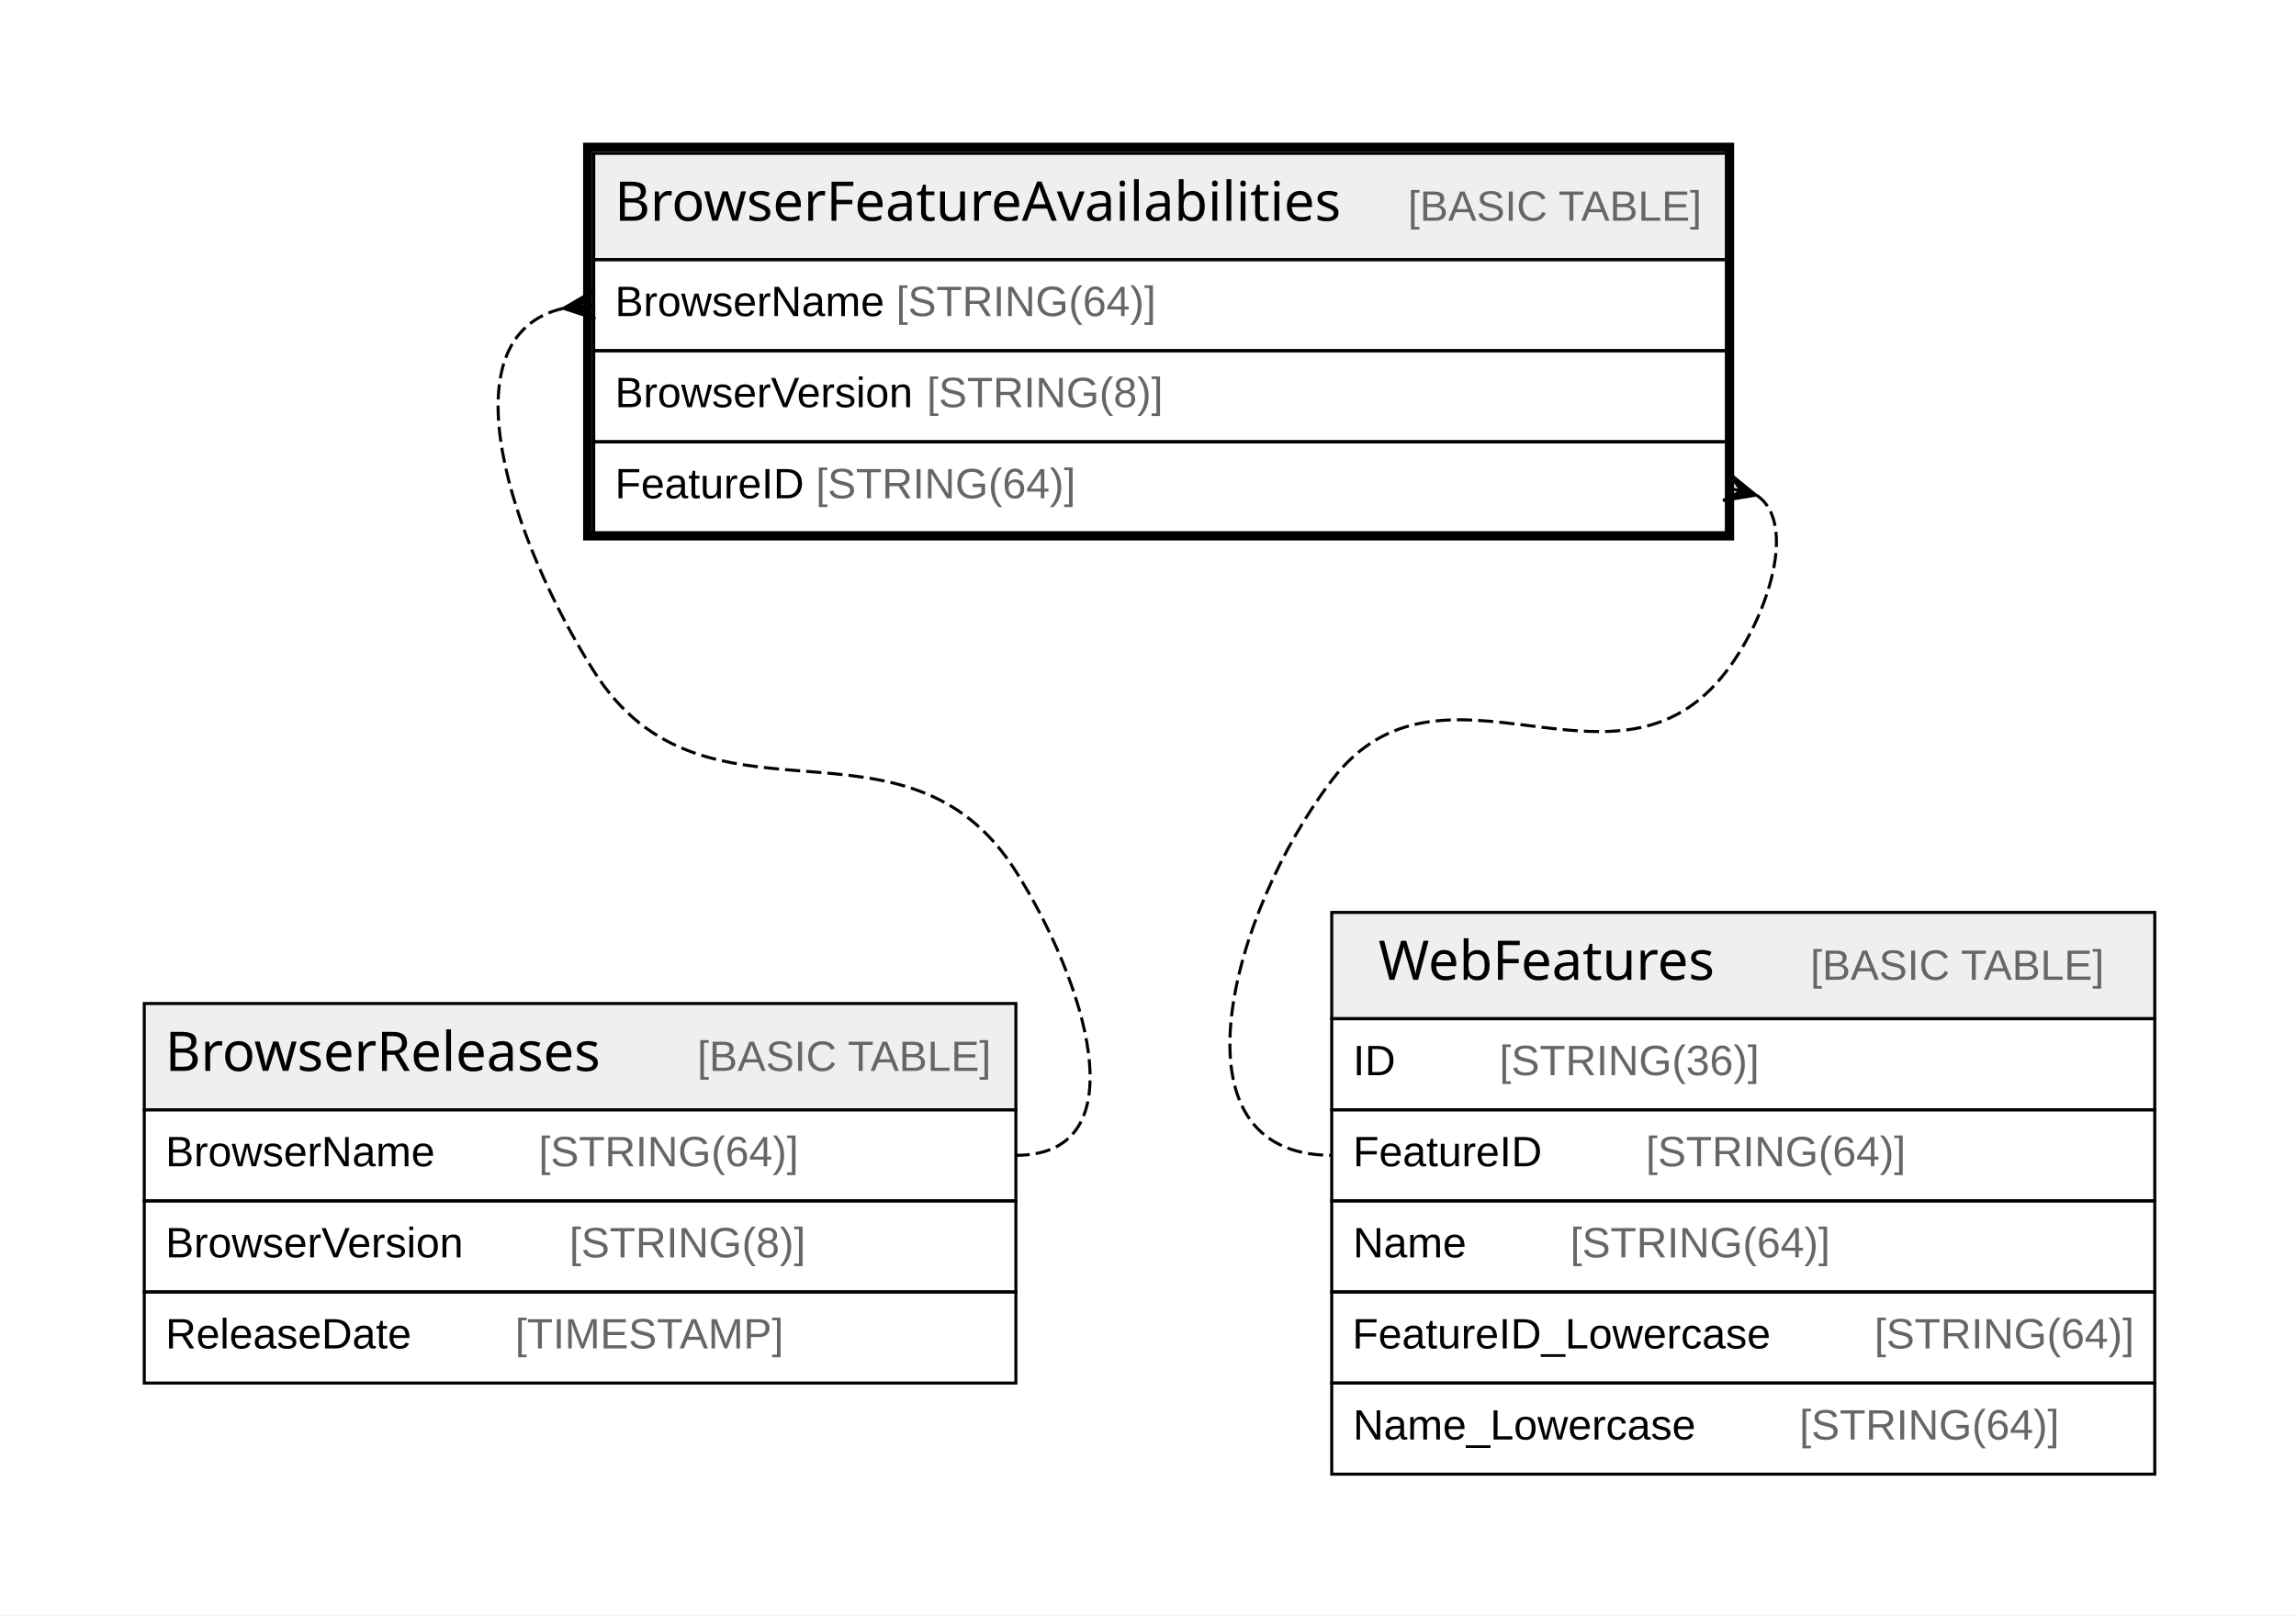
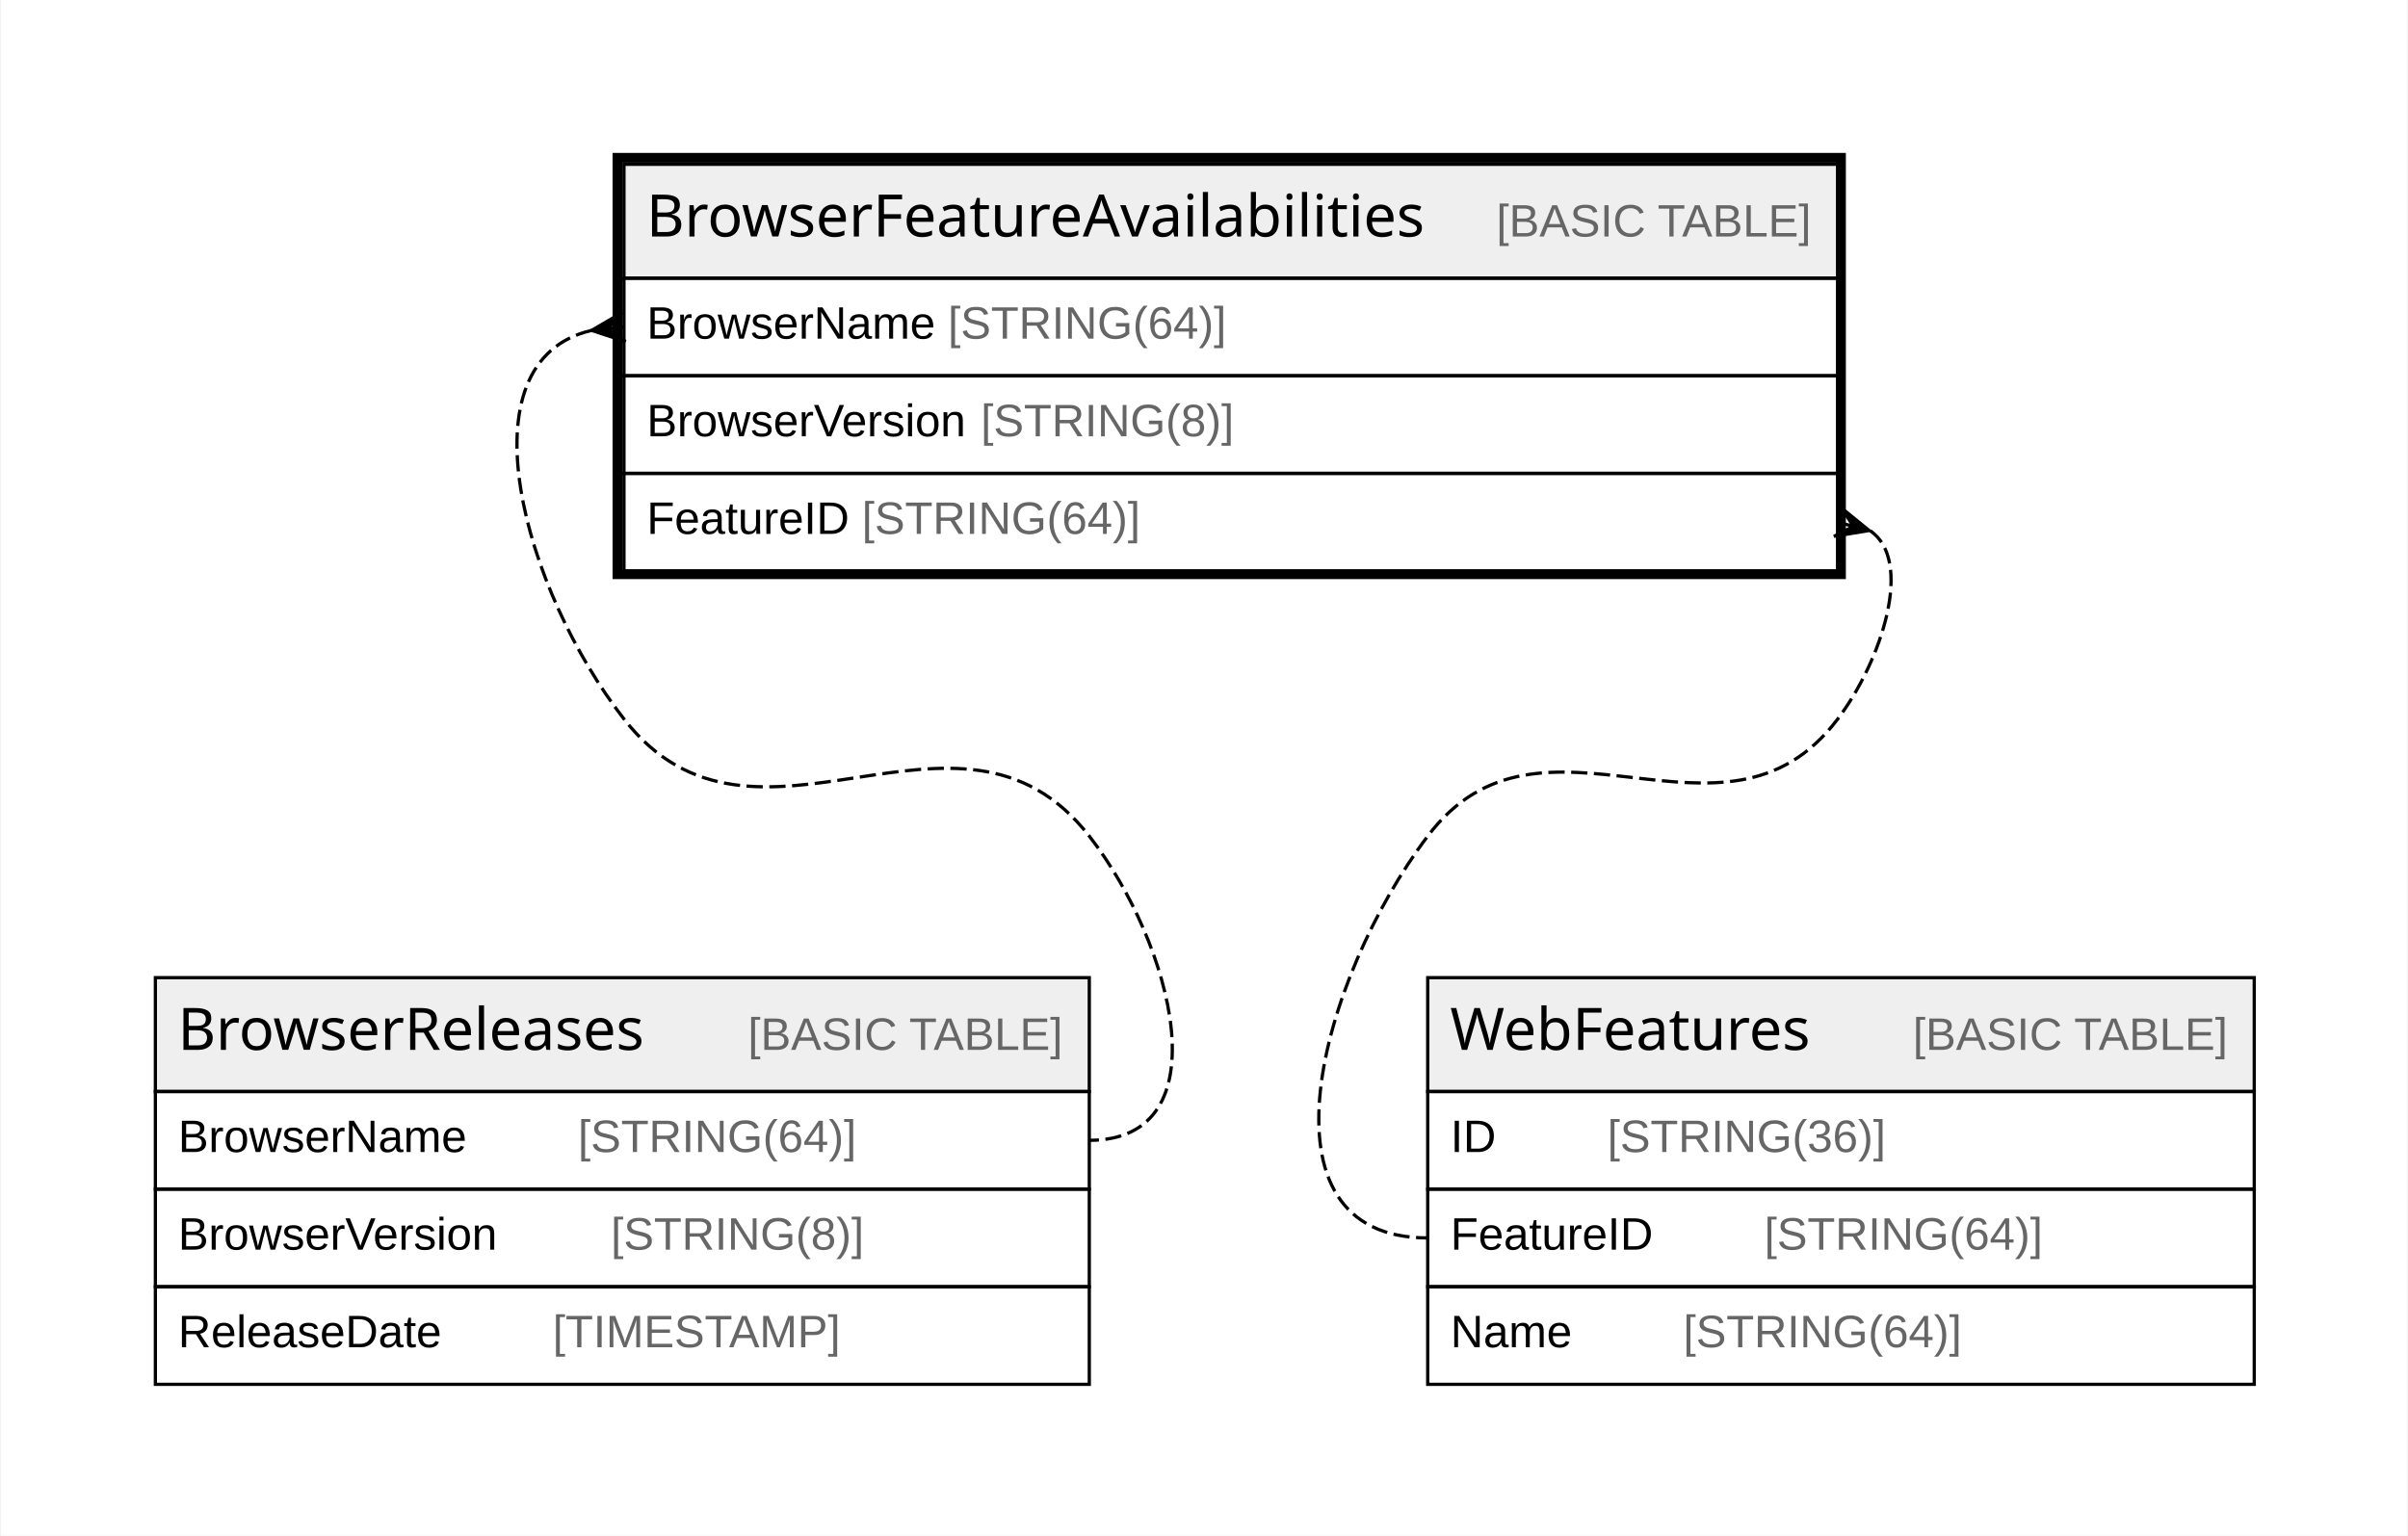
- <svg xmlns="http://www.w3.org/2000/svg" width="756pt" height="532pt" viewBox="0.00 0.00 756.00 532.00">
-   <g id="graph0" class="graph" transform="scale(1 1) rotate(0) translate(4 528)">
-     <polygon fill="#ffffff" stroke="transparent" points="-4,4 -4,-528 752,-528 752,4 -4,4" />
+ <svg xmlns="http://www.w3.org/2000/svg" width="740pt" height="472pt" viewBox="0.00 0.00 739.50 472.00">
+   <g id="graph0" class="graph" transform="scale(1 1) rotate(0) translate(4 468)">
+     <polygon fill="#ffffff" stroke="transparent" points="-4,4 -4,-468 735.5,-468 735.5,4 -4,4" />
    <g id="node1" class="node">
-       <polygon fill="#efefef" stroke="transparent" points="191.5,-442.5 191.5,-477.5 564.5,-477.5 564.5,-442.5 191.5,-442.5" />
-       <polygon fill="none" stroke="#000000" points="191.5,-442.5 191.5,-477.5 564.5,-477.5 564.5,-442.5 191.5,-442.5" />
-       <text text-anchor="start" x="198.382" y="-455.3" font-family="Arial Bold" font-size="18.00" fill="#000000">BrowserFeatureAvailabilities</text>
-       <text text-anchor="start" x="425.389" y="-455.3" font-family="Arial" font-size="14.00" fill="#000000">    </text>
-       <text text-anchor="start" x="459.594" y="-455.3" font-family="Arial" font-size="14.00" fill="#666666">[BASIC TABLE]</text>
-       <polygon fill="none" stroke="#000000" points="191.5,-412.5 191.5,-442.5 564.5,-442.5 564.5,-412.5 191.5,-412.5" />
-       <text text-anchor="start" x="198.5" y="-423.9" font-family="Arial" font-size="14.00" fill="#000000">BrowserName </text>
-       <text text-anchor="start" x="291.053" y="-423.9" font-family="Arial" font-size="14.00" fill="#666666">[STRING(64)]</text>
-       <polygon fill="none" stroke="#000000" points="191.5,-382.5 191.5,-412.5 564.5,-412.5 564.5,-382.5 191.5,-382.5" />
-       <text text-anchor="start" x="198.5" y="-393.9" font-family="Arial" font-size="14.00" fill="#000000">BrowserVersion </text>
-       <text text-anchor="start" x="301.172" y="-393.9" font-family="Arial" font-size="14.00" fill="#666666">[STRING(8)]</text>
-       <polygon fill="none" stroke="#000000" points="191.5,-352.5 191.5,-382.5 564.5,-382.5 564.5,-352.5 191.5,-352.5" />
-       <text text-anchor="start" x="198.5" y="-363.9" font-family="Arial" font-size="14.00" fill="#000000">FeatureID </text>
-       <text text-anchor="start" x="264.622" y="-363.9" font-family="Arial" font-size="14.00" fill="#666666">[STRING(64)]</text>
-       <polygon fill="none" stroke="#000000" stroke-width="3" points="189.5,-351.5 189.5,-479.5 565.5,-479.5 565.5,-351.5 189.5,-351.5" />
+       <polygon fill="#efefef" stroke="transparent" points="187.5,-382.5 187.5,-417.5 560.5,-417.5 560.5,-382.5 187.5,-382.5" />
+       <polygon fill="none" stroke="#000000" points="187.5,-382.5 187.5,-417.5 560.5,-417.5 560.5,-382.5 187.5,-382.5" />
+       <text text-anchor="start" x="194.382" y="-395.3" font-family="Arial Bold" font-size="18.00" fill="#000000">BrowserFeatureAvailabilities</text>
+       <text text-anchor="start" x="421.389" y="-395.3" font-family="Arial" font-size="14.00" fill="#000000">    </text>
+       <text text-anchor="start" x="455.594" y="-395.3" font-family="Arial" font-size="14.00" fill="#666666">[BASIC TABLE]</text>
+       <polygon fill="none" stroke="#000000" points="187.5,-352.5 187.5,-382.5 560.5,-382.5 560.5,-352.5 187.5,-352.5" />
+       <text text-anchor="start" x="194.5" y="-363.9" font-family="Arial" font-size="14.00" fill="#000000">BrowserName </text>
+       <text text-anchor="start" x="287.053" y="-363.9" font-family="Arial" font-size="14.00" fill="#666666">[STRING(64)]</text>
+       <polygon fill="none" stroke="#000000" points="187.5,-322.5 187.5,-352.5 560.5,-352.5 560.5,-322.5 187.5,-322.5" />
+       <text text-anchor="start" x="194.5" y="-333.9" font-family="Arial" font-size="14.00" fill="#000000">BrowserVersion </text>
+       <text text-anchor="start" x="297.172" y="-333.9" font-family="Arial" font-size="14.00" fill="#666666">[STRING(8)]</text>
+       <polygon fill="none" stroke="#000000" points="187.5,-292.5 187.5,-322.5 560.5,-322.5 560.5,-292.5 187.5,-292.5" />
+       <text text-anchor="start" x="194.5" y="-303.9" font-family="Arial" font-size="14.00" fill="#000000">FeatureID </text>
+       <text text-anchor="start" x="260.622" y="-303.9" font-family="Arial" font-size="14.00" fill="#666666">[STRING(64)]</text>
+       <polygon fill="none" stroke="#000000" stroke-width="3" points="185.5,-291.5 185.5,-419.5 561.5,-419.5 561.5,-291.5 185.5,-291.5" />
    </g>
    <g id="node2" class="node">
-       <polygon fill="#efefef" stroke="transparent" points="43.5,-162.5 43.5,-197.5 330.5,-197.5 330.5,-162.5 43.5,-162.5" />
-       <polygon fill="none" stroke="#000000" points="43.5,-162.5 43.5,-197.5 330.5,-197.5 330.5,-162.5 43.5,-162.5" />
-       <text text-anchor="start" x="50.382" y="-175.3" font-family="Arial Bold" font-size="18.00" fill="#000000">BrowserReleases</text>
-       <text text-anchor="start" x="191.39" y="-175.3" font-family="Arial" font-size="14.00" fill="#000000">    </text>
-       <text text-anchor="start" x="225.595" y="-175.3" font-family="Arial" font-size="14.00" fill="#666666">[BASIC TABLE]</text>
-       <polygon fill="none" stroke="#000000" points="43.5,-132.5 43.5,-162.5 330.5,-162.5 330.5,-132.5 43.5,-132.5" />
-       <text text-anchor="start" x="50.5" y="-143.9" font-family="Arial" font-size="14.00" fill="#000000">BrowserName    </text>
-       <text text-anchor="start" x="173.367" y="-143.9" font-family="Arial" font-size="14.00" fill="#666666">[STRING(64)]</text>
+       <polygon fill="#efefef" stroke="transparent" points="43.5,-132.5 43.5,-167.5 330.5,-167.5 330.5,-132.5 43.5,-132.5" />
+       <polygon fill="none" stroke="#000000" points="43.5,-132.5 43.5,-167.5 330.5,-167.5 330.5,-132.5 43.5,-132.5" />
+       <text text-anchor="start" x="50.382" y="-145.3" font-family="Arial Bold" font-size="18.00" fill="#000000">BrowserReleases</text>
+       <text text-anchor="start" x="191.39" y="-145.3" font-family="Arial" font-size="14.00" fill="#000000">    </text>
+       <text text-anchor="start" x="225.595" y="-145.3" font-family="Arial" font-size="14.00" fill="#666666">[BASIC TABLE]</text>
      <polygon fill="none" stroke="#000000" points="43.5,-102.5 43.5,-132.5 330.5,-132.5 330.5,-102.5 43.5,-102.5" />
-       <text text-anchor="start" x="50.5" y="-113.9" font-family="Arial" font-size="14.00" fill="#000000">BrowserVersion    </text>
-       <text text-anchor="start" x="183.486" y="-113.9" font-family="Arial" font-size="14.00" fill="#666666">[STRING(8)]</text>
+       <text text-anchor="start" x="50.5" y="-113.9" font-family="Arial" font-size="14.00" fill="#000000">BrowserName    </text>
+       <text text-anchor="start" x="173.367" y="-113.9" font-family="Arial" font-size="14.00" fill="#666666">[STRING(64)]</text>
      <polygon fill="none" stroke="#000000" points="43.5,-72.5 43.5,-102.5 330.5,-102.5 330.5,-72.5 43.5,-72.5" />
-       <text text-anchor="start" x="50.5" y="-83.9" font-family="Arial" font-size="14.00" fill="#000000">ReleaseDate    </text>
-       <text text-anchor="start" x="165.611" y="-83.9" font-family="Arial" font-size="14.00" fill="#666666">[TIMESTAMP]</text>
+       <text text-anchor="start" x="50.5" y="-83.9" font-family="Arial" font-size="14.00" fill="#000000">BrowserVersion    </text>
+       <text text-anchor="start" x="183.486" y="-83.9" font-family="Arial" font-size="14.00" fill="#666666">[STRING(8)]</text>
+       <polygon fill="none" stroke="#000000" points="43.5,-42.5 43.5,-72.5 330.5,-72.5 330.5,-42.5 43.5,-42.5" />
+       <text text-anchor="start" x="50.5" y="-53.9" font-family="Arial" font-size="14.00" fill="#000000">ReleaseDate    </text>
+       <text text-anchor="start" x="165.611" y="-53.9" font-family="Arial" font-size="14.00" fill="#666666">[TIMESTAMP]</text>
    </g>
    <g id="edge1" class="edge">
-       <path fill="none" stroke="#000000" stroke-dasharray="5,2" d="M181.341,-426.421C141.47,-417.069 164.894,-349.085 191.5,-307 228.044,-249.194 293.956,-298.806 330.5,-241 352.705,-205.875 372.056,-147.5 330.5,-147.5" />
-       <polygon fill="#000000" stroke="#000000" points="181.556,-426.443 191.025,-431.975 186.528,-426.972 191.5,-427.5 191.5,-427.5 191.5,-427.5 186.528,-426.972 191.975,-423.025 181.556,-426.443 181.556,-426.443" />
+       <path fill="none" stroke="#000000" stroke-dasharray="5,2" d="M177.537,-366.439C136.823,-356.969 156.827,-286.352 187.5,-247 227.791,-195.309 290.209,-262.691 330.5,-211 356.047,-178.225 372.056,-117.5 330.5,-117.5" />
+       <polygon fill="#000000" stroke="#000000" points="177.556,-366.441 187.024,-371.975 182.528,-366.971 187.5,-367.5 187.5,-367.5 187.5,-367.5 182.528,-366.971 187.976,-363.025 177.556,-366.441 177.556,-366.441" />
    </g>
    <g id="node3" class="node">
-       <polygon fill="#efefef" stroke="transparent" points="434.5,-192.5 434.5,-227.5 705.5,-227.5 705.5,-192.5 434.5,-192.5" />
-       <polygon fill="none" stroke="#000000" points="434.5,-192.5 434.5,-227.5 705.5,-227.5 705.5,-192.5 434.5,-192.5" />
-       <text text-anchor="start" x="449.877" y="-205.3" font-family="Arial Bold" font-size="18.00" fill="#000000">WebFeatures</text>
-       <text text-anchor="start" x="557.895" y="-205.3" font-family="Arial" font-size="14.00" fill="#000000">    </text>
-       <text text-anchor="start" x="592.1" y="-205.3" font-family="Arial" font-size="14.00" fill="#666666">[BASIC TABLE]</text>
-       <polygon fill="none" stroke="#000000" points="434.5,-162.5 434.5,-192.5 705.5,-192.5 705.5,-162.5 434.5,-162.5" />
-       <text text-anchor="start" x="441.5" y="-173.9" font-family="Arial" font-size="14.00" fill="#000000">ID    </text>
-       <text text-anchor="start" x="489.702" y="-173.9" font-family="Arial" font-size="14.00" fill="#666666">[STRING(36)]</text>
-       <polygon fill="none" stroke="#000000" points="434.5,-132.5 434.5,-162.5 705.5,-162.5 705.5,-132.5 434.5,-132.5" />
-       <text text-anchor="start" x="441.5" y="-143.9" font-family="Arial" font-size="14.00" fill="#000000">FeatureID    </text>
-       <text text-anchor="start" x="537.936" y="-143.9" font-family="Arial" font-size="14.00" fill="#666666">[STRING(64)]</text>
-       <polygon fill="none" stroke="#000000" points="434.5,-102.5 434.5,-132.5 705.5,-132.5 705.5,-102.5 434.5,-102.5" />
-       <text text-anchor="start" x="441.5" y="-113.9" font-family="Arial" font-size="14.00" fill="#000000">Name    </text>
-       <text text-anchor="start" x="513.037" y="-113.9" font-family="Arial" font-size="14.00" fill="#666666">[STRING(64)]</text>
-       <polygon fill="none" stroke="#000000" points="434.5,-72.5 434.5,-102.5 705.5,-102.5 705.5,-72.5 434.5,-72.5" />
-       <text text-anchor="start" x="441.275" y="-83.9" font-family="Arial" font-size="14.00" fill="#000000">FeatureID_Lowercase    </text>
-       <text text-anchor="start" x="613.174" y="-83.9" font-family="Arial" font-size="14.00" fill="#666666">[STRING(64)]</text>
-       <polygon fill="none" stroke="#000000" points="434.5,-42.5 434.5,-72.5 705.5,-72.5 705.5,-42.5 434.5,-42.5" />
-       <text text-anchor="start" x="441.5" y="-53.9" font-family="Arial" font-size="14.00" fill="#000000">Name_Lowercase    </text>
-       <text text-anchor="start" x="588.5" y="-53.9" font-family="Arial" font-size="14.00" fill="#666666">[STRING(64)]</text>
+       <polygon fill="#efefef" stroke="transparent" points="434.5,-132.5 434.5,-167.5 688.5,-167.5 688.5,-132.5 434.5,-132.5" />
+       <polygon fill="none" stroke="#000000" points="434.5,-132.5 434.5,-167.5 688.5,-167.5 688.5,-132.5 434.5,-132.5" />
+       <text text-anchor="start" x="441.377" y="-145.3" font-family="Arial Bold" font-size="18.00" fill="#000000">WebFeatures</text>
+       <text text-anchor="start" x="549.395" y="-145.3" font-family="Arial" font-size="14.00" fill="#000000">    </text>
+       <text text-anchor="start" x="583.6" y="-145.3" font-family="Arial" font-size="14.00" fill="#666666">[BASIC TABLE]</text>
+       <polygon fill="none" stroke="#000000" points="434.5,-102.5 434.5,-132.5 688.5,-132.5 688.5,-102.5 434.5,-102.5" />
+       <text text-anchor="start" x="441.5" y="-113.9" font-family="Arial" font-size="14.00" fill="#000000">ID    </text>
+       <text text-anchor="start" x="489.702" y="-113.9" font-family="Arial" font-size="14.00" fill="#666666">[STRING(36)]</text>
+       <polygon fill="none" stroke="#000000" points="434.5,-72.5 434.5,-102.5 688.5,-102.5 688.5,-72.5 434.5,-72.5" />
+       <text text-anchor="start" x="441.5" y="-83.9" font-family="Arial" font-size="14.00" fill="#000000">FeatureID    </text>
+       <text text-anchor="start" x="537.936" y="-83.9" font-family="Arial" font-size="14.00" fill="#666666">[STRING(64)]</text>
+       <polygon fill="none" stroke="#000000" points="434.5,-42.5 434.5,-72.5 688.5,-72.5 688.5,-42.5 434.5,-42.5" />
+       <text text-anchor="start" x="441.5" y="-53.9" font-family="Arial" font-size="14.00" fill="#000000">Name    </text>
+       <text text-anchor="start" x="513.037" y="-53.9" font-family="Arial" font-size="14.00" fill="#666666">[STRING(64)]</text>
    </g>
    <g id="edge2" class="edge">
-       <path fill="none" stroke="#000000" stroke-dasharray="5,2" d="M574.479,-364.853C587.935,-355.714 578.236,-325.057 564.5,-307 528.202,-259.285 470.798,-318.715 434.5,-271 401.268,-227.315 379.611,-147.5 434.5,-147.5" />
-       <polygon fill="#000000" stroke="#000000" points="574.166,-364.936 563.346,-363.15 569.333,-366.218 564.5,-367.5 564.5,-367.5 564.5,-367.5 569.333,-366.218 565.654,-371.85 574.166,-364.936 574.166,-364.936" />
+       <path fill="none" stroke="#000000" stroke-dasharray="5,2" d="M570.474,-304.857C583.912,-295.731 574.162,-265.113 560.5,-247 525.428,-200.504 469.572,-257.497 434.5,-211 401.446,-167.179 379.611,-87.5 434.5,-87.5" />
+       <polygon fill="#000000" stroke="#000000" points="570.166,-304.938 559.347,-303.15 565.333,-306.219 560.5,-307.5 560.5,-307.5 560.5,-307.5 565.333,-306.219 561.653,-311.85 570.166,-304.938 570.166,-304.938" />
    </g>
  </g>
</svg>
